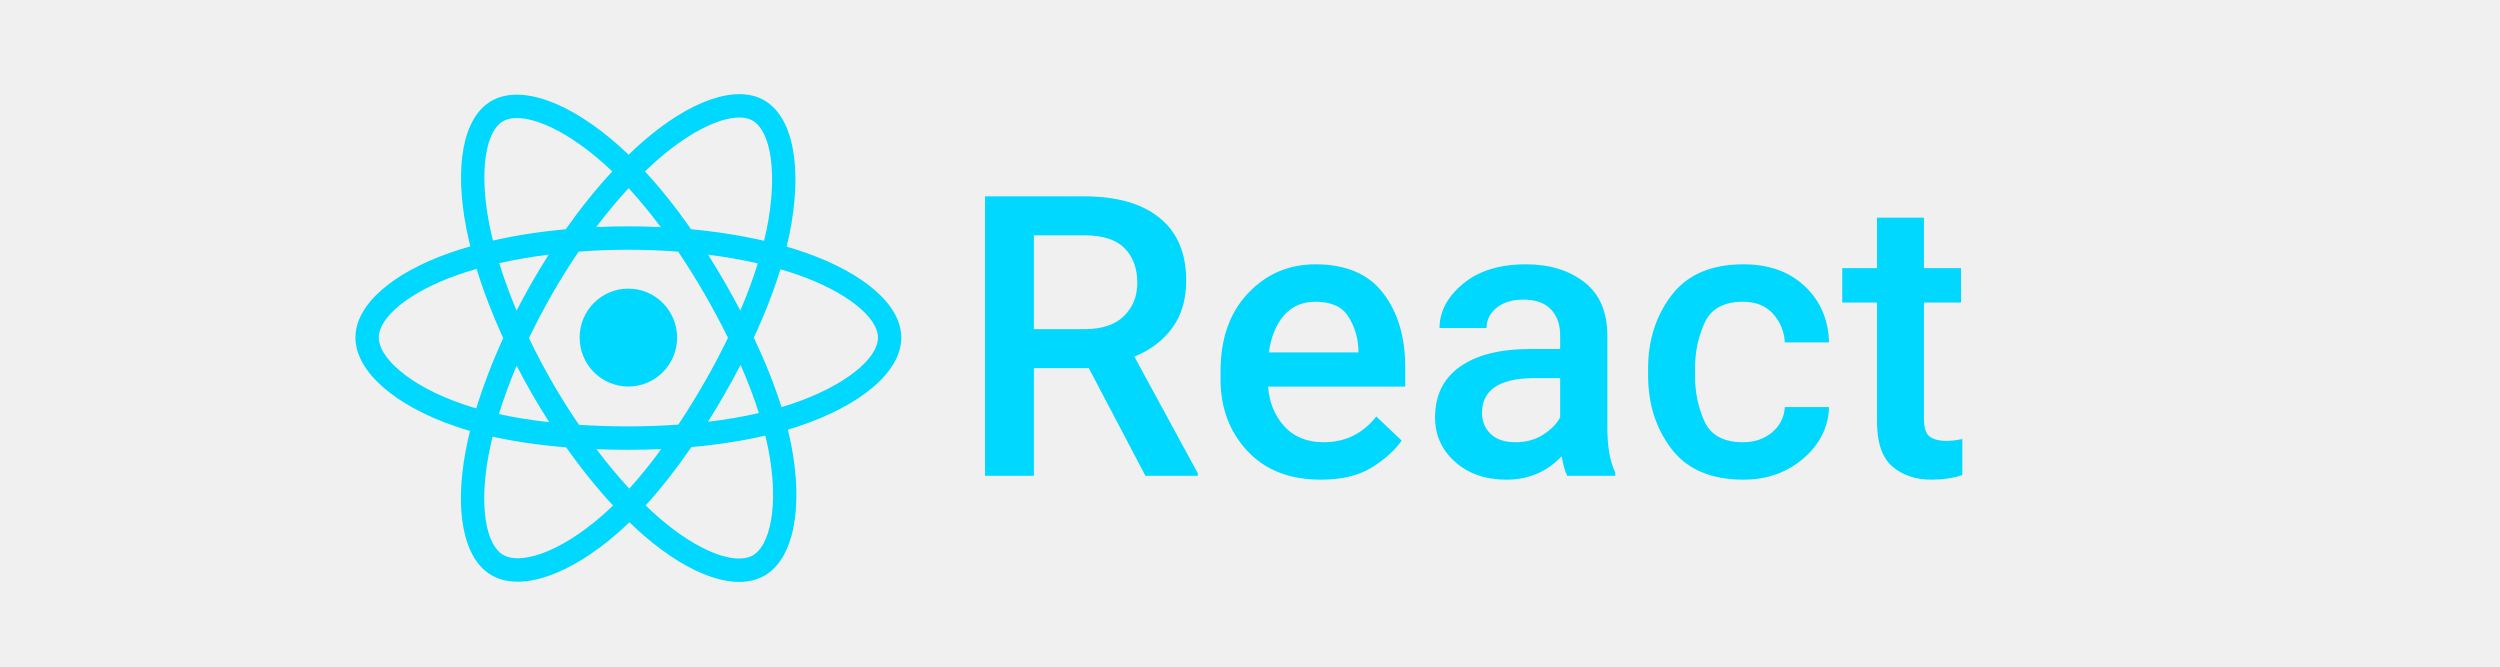
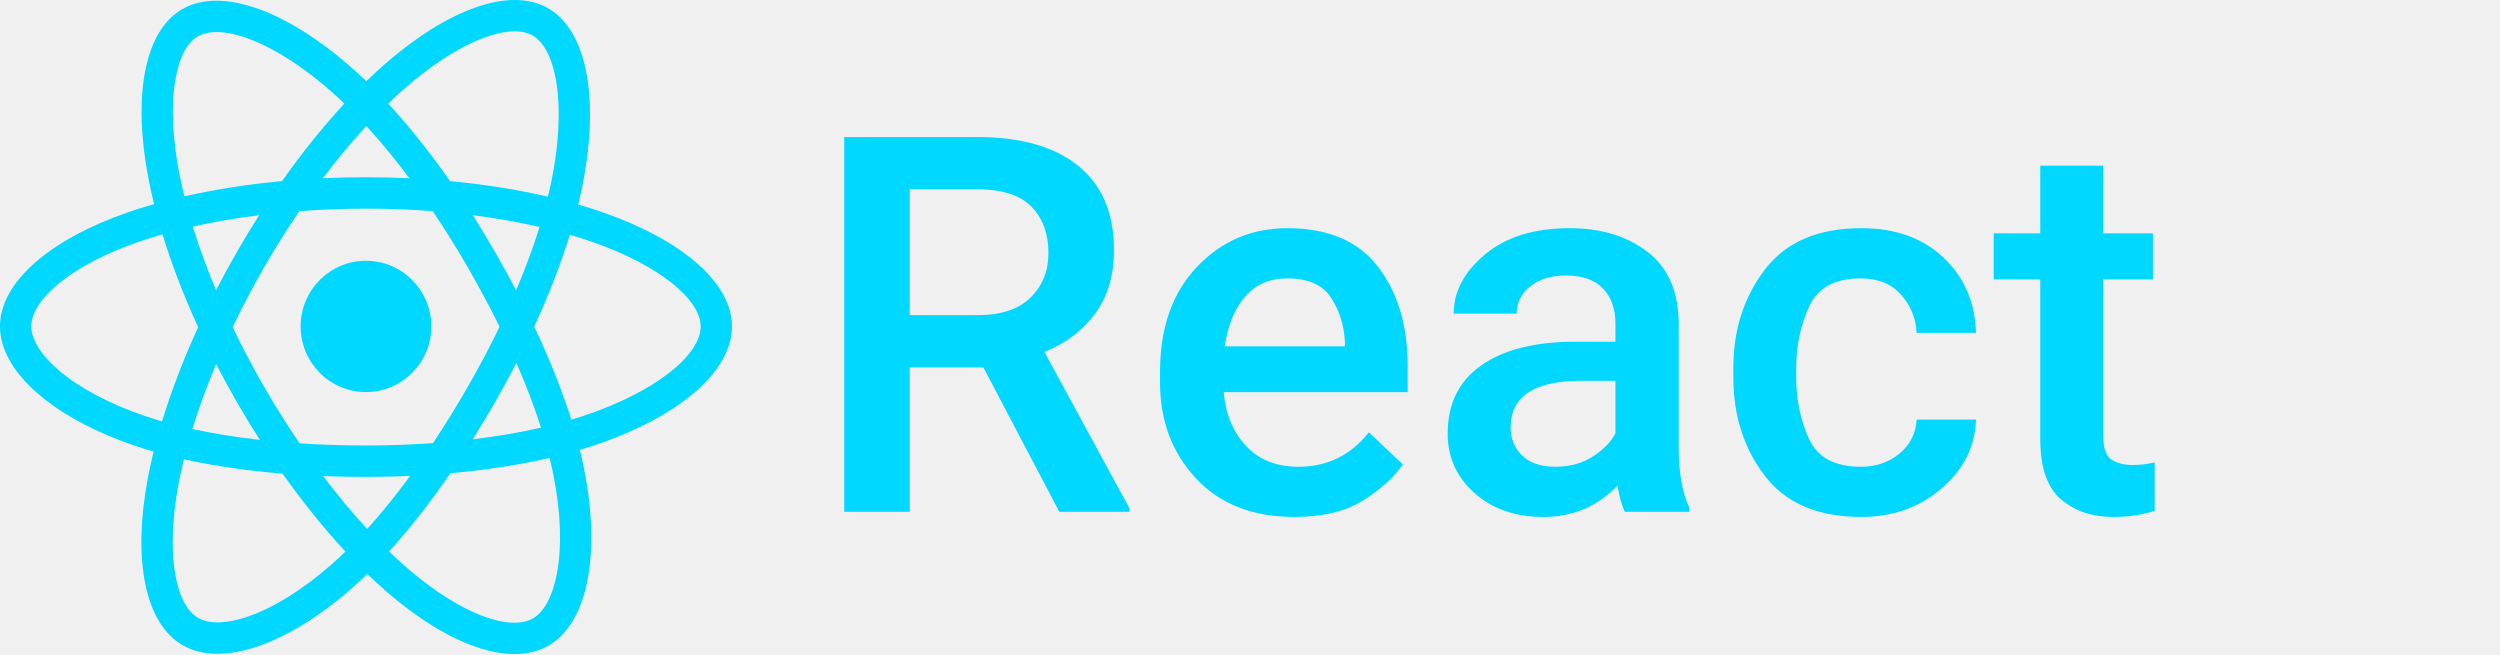
- <svg xmlns="http://www.w3.org/2000/svg" width="172" height="45.883" viewBox="0 0 172 45.883" version="1.1" id="svg1717">
+ <svg xmlns="http://www.w3.org/2000/svg" width="172" height="45" viewBox="0 0 172 45" version="1.1" id="svg1717">
  <defs id="defs1711">
    <linearGradient id="linearGradient-1-8" y2="105.422" x2="32.862" y1="21.346" x1="79.823" gradientTransform="scale(0.9368124,1.06745)" gradientUnits="userSpaceOnUse">
      <stop id="stop1421" offset="0%" stop-color="#41873F" />
      <stop id="stop1423" offset="32.88%" stop-color="#418B3D" />
      <stop id="stop1425" offset="63.52%" stop-color="#419637" />
      <stop id="stop1427" offset="93.19%" stop-color="#3FA92D" />
      <stop id="stop1429" offset="100%" stop-color="#3FAE2A" />
    </linearGradient>
    <mask id="mask-3-69" fill="#ffffff">
      <path d="m 57.903,1.849 c -1.849,-1.04 -4.045,-1.04 -5.894,0 L 3.352,29.934 c -1.849,1.04 -2.889,3.005 -2.889,5.085 V 91.305 c 0,2.08 1.156,4.045 2.889,5.085 l 48.657,28.085 c 1.849,1.04 4.045,1.04 5.894,0 L 106.561,96.39 c 1.849,-1.04 2.889,-3.005 2.889,-5.085 V 35.019 c 0,-2.08 -1.156,-4.045 -2.889,-5.085 z" id="use1503" />
    </mask>
    <linearGradient id="linearGradient-4-6" y2="-19.865" x2="184.674" y1="64.593" x1="51.369" gradientTransform="scale(0.9260189,1.079892)" gradientUnits="userSpaceOnUse">
      <stop id="stop1433" offset="13.76%" stop-color="#41873F" />
      <stop id="stop1435" offset="40.32%" stop-color="#54A044" />
      <stop id="stop1437" offset="71.36%" stop-color="#66B848" />
      <stop id="stop1439" offset="90.81%" stop-color="#6CC04A" />
    </linearGradient>
    <mask id="mask5" fill="#ffffff">
      <path d="m 57.903,1.849 c -1.849,-1.04 -4.045,-1.04 -5.894,0 L 3.352,29.934 c -1.849,1.04 -2.889,3.005 -2.889,5.085 V 91.305 c 0,2.08 1.156,4.045 2.889,5.085 l 48.657,28.085 c 1.849,1.04 4.045,1.04 5.894,0 L 106.561,96.39 c 1.849,-1.04 2.889,-3.005 2.889,-5.085 V 35.019 c 0,-2.08 -1.156,-4.045 -2.889,-5.085 z" id="use5" />
    </mask>
    <linearGradient id="linearGradient-5-0" y2="1.397" x2="60.6" y1="1.397" x1="5.443" gradientTransform="scale(1.632993,0.6123724)" gradientUnits="userSpaceOnUse">
      <stop id="stop1442" offset="9.192%" stop-color="#6CC04A" />
      <stop id="stop1444" offset="28.64%" stop-color="#66B848" />
      <stop id="stop1446" offset="59.68%" stop-color="#54A044" />
      <stop id="stop1448" offset="86.24%" stop-color="#41873F" />
    </linearGradient>
    <linearGradient id="linearGradient-6-0" y2="66.989" x2="120.279" y1="66.989" x1="-1.421" gradientTransform="scale(0.9251409,1.080917)" gradientUnits="userSpaceOnUse">
      <stop id="stop1451" offset="9.192%" stop-color="#6CC04A" />
      <stop id="stop1453" offset="28.64%" stop-color="#66B848" />
      <stop id="stop1455" offset="59.68%" stop-color="#54A044" />
      <stop id="stop1457" offset="86.24%" stop-color="#41873F" />
    </linearGradient>
    <linearGradient id="linearGradient-7-9" y2="68.363" x2="169.633" y1="68.363" x1="118.038" gradientTransform="scale(0.6546469,1.527541)" gradientUnits="userSpaceOnUse">
      <stop id="stop1460" offset="9.192%" stop-color="#6CC04A" />
      <stop id="stop1462" offset="28.64%" stop-color="#66B848" />
      <stop id="stop1464" offset="59.68%" stop-color="#54A044" />
      <stop id="stop1466" offset="86.24%" stop-color="#41873F" />
    </linearGradient>
    <linearGradient id="linearGradient-8-1" y2="150.752" x2="87.897" y1="150.752" x1="-1.039" gradientTransform="scale(1.265975,0.7899048)" gradientUnits="userSpaceOnUse">
      <stop id="stop1469" offset="9.192%" stop-color="#6CC04A" />
      <stop id="stop1471" offset="28.64%" stop-color="#66B848" />
      <stop id="stop1473" offset="59.68%" stop-color="#54A044" />
      <stop id="stop1475" offset="86.24%" stop-color="#41873F" />
    </linearGradient>
    <linearGradient id="linearGradient-9-2" y2="216.514" x2="46.004" y1="37.182" x1="100.854" gradientTransform="scale(1.265975,0.7899048)" gradientUnits="userSpaceOnUse">
      <stop id="stop1478" offset="0%" stop-color="#41873F" />
      <stop id="stop1480" offset="32.88%" stop-color="#418B3D" />
      <stop id="stop1482" offset="63.52%" stop-color="#419637" />
      <stop id="stop1484" offset="93.19%" stop-color="#3FA92D" />
      <stop id="stop1486" offset="100%" stop-color="#3FAE2A" />
    </linearGradient>
  </defs>
  <g id="layer1" transform="translate(-1.071882,-1077.437)">
-     <g style="stroke:none;stroke-opacity:0.953" id="layer1-7" transform="matrix(3.446924,0,0,3.446924,-364.1582,683.088)">
-       <g style="stroke:none;stroke-opacity:0.953" id="g851">
-         <rect y="114.76" x="112.43" height="12.185" width="33.676" id="rect1755-52" style="fill:none;fill-opacity:0;stroke:none;stroke-width:0.191;stroke-miterlimit:4;stroke-dasharray:none;stroke-opacity:0.953" />
-         <g style="stroke:none;stroke-opacity:0.953" id="g4" transform="matrix(0.04255924,0,0,0.04274535,113.0527,116.2851)">
-           <path d="m 210.483,73.824 c -2.656,-0.914 -5.408,-1.779 -8.241,-2.597 0.466,-1.901 0.893,-3.777 1.273,-5.621 6.238,-30.281 2.159,-54.676 -11.768,-62.707 -13.355,-7.701 -35.196,0.329 -57.254,19.525 -2.121,1.846 -4.248,3.8 -6.374,5.849 -1.417,-1.355 -2.831,-2.665 -4.242,-3.917 C 100.759,3.829 77.587,-4.822 63.673,3.233 50.33,10.957 46.379,33.89 51.995,62.588 c 0.542,2.772 1.176,5.603 1.893,8.481 -3.28,0.931 -6.446,1.923 -9.475,2.979 C 17.309,83.497 0,98.307 0,113.668 c 0,15.865 18.582,31.778 46.812,41.427 2.228,0.761 4.539,1.481 6.922,2.165 -0.773,3.113 -1.446,6.163 -2.01,9.138 -5.354,28.2 -1.173,50.591 12.134,58.266 13.745,7.926 36.812,-0.221 59.273,-19.855 1.775,-1.552 3.557,-3.198 5.342,-4.923 2.313,2.228 4.623,4.336 6.921,6.314 21.757,18.722 43.245,26.283 56.539,18.586 13.731,-7.949 18.193,-32.003 12.4,-61.268 -0.442,-2.235 -0.957,-4.518 -1.536,-6.842 1.62,-0.479 3.21,-0.973 4.761,-1.487 C 236.905,145.465 256,129.745 256,113.668 256,98.251 238.132,83.342 210.483,73.824 Z m -6.365,70.984 c -1.4,0.463 -2.836,0.911 -4.3,1.346 -3.24,-10.257 -7.613,-21.163 -12.964,-32.432 5.106,-11 9.31,-21.767 12.459,-31.958 2.619,0.758 5.161,1.557 7.61,2.401 23.69,8.155 38.14,20.213 38.14,29.504 0,9.896 -15.606,22.743 -40.946,31.14 z m -10.514,20.834 c 2.562,12.941 2.928,24.641 1.231,33.787 -1.525,8.219 -4.591,13.698 -8.382,15.893 -8.068,4.67 -25.321,-1.4 -43.927,-17.412 -2.133,-1.835 -4.282,-3.795 -6.437,-5.87 7.213,-7.889 14.423,-17.061 21.459,-27.246 12.376,-1.098 24.068,-2.894 34.671,-5.345 0.522,2.107 0.986,4.173 1.386,6.193 z M 87.276,214.515 c -7.882,2.784 -14.16,2.863 -17.955,0.675 -8.075,-4.657 -11.432,-22.636 -6.853,-46.752 0.524,-2.762 1.149,-5.599 1.868,-8.499 10.487,2.319 22.093,3.988 34.499,4.993 7.083,9.967 14.501,19.128 21.976,27.15 -1.633,1.577 -3.26,3.078 -4.878,4.492 -9.932,8.682 -19.886,14.842 -28.657,17.94 z M 50.349,144.747 c -12.483,-4.266 -22.792,-9.812 -29.858,-15.863 -6.349,-5.438 -9.555,-10.836 -9.555,-15.216 0,-9.322 13.898,-21.212 37.077,-29.293 2.812,-0.981 5.757,-1.905 8.812,-2.773 3.203,10.42 7.406,21.315 12.477,32.332 -5.137,11.18 -9.399,22.249 -12.634,32.791 -2.178,-0.626 -4.288,-1.285 -6.319,-1.979 z M 62.727,60.488 c -4.811,-24.587 -1.616,-43.135 6.425,-47.79 8.564,-4.958 27.503,2.111 47.463,19.835 1.276,1.133 2.557,2.318 3.841,3.545 -7.438,7.987 -14.788,17.079 -21.808,26.987 -12.04,1.116 -23.565,2.909 -34.161,5.309 -0.666,-2.68 -1.256,-5.313 -1.76,-7.887 z M 173.154,87.755 c -2.533,-4.375 -5.134,-8.647 -7.785,-12.803 8.168,1.033 15.994,2.403 23.343,4.081 -2.206,7.071 -4.956,14.465 -8.194,22.044 -2.322,-4.409 -4.778,-8.854 -7.365,-13.322 z M 128.122,43.894 c 5.044,5.465 10.096,11.566 15.065,18.187 C 138.18,61.844 133.111,61.721 128,61.721 c -5.063,0 -10.094,0.12 -15.07,0.353 4.974,-6.559 10.069,-12.652 15.192,-18.18 z M 82.802,87.831 c -2.53,4.388 -4.941,8.809 -7.227,13.238 C 72.391,93.516 69.666,86.089 67.441,78.917 c 7.304,-1.635 15.093,-2.971 23.209,-3.984 -2.688,4.194 -5.31,8.497 -7.848,12.897 z m 8.081,65.352 c -8.385,-0.936 -16.291,-2.203 -23.594,-3.793 2.261,-7.299 5.046,-14.885 8.298,-22.601 2.292,4.426 4.712,8.849 7.258,13.246 h 4.55e-4 c 2.593,4.48 5.28,8.868 8.038,13.147 z m 37.541,31.03 c -5.183,-5.593 -10.353,-11.779 -15.403,-18.433 4.902,0.192 9.899,0.291 14.978,0.291 5.218,0 10.376,-0.118 15.453,-0.344 -4.985,6.774 -10.019,12.97 -15.029,18.486 z m 52.198,-57.817 c 3.422,7.799 6.306,15.345 8.596,22.52 -7.423,1.693 -15.436,3.057 -23.88,4.071 2.658,-4.211 5.281,-8.557 7.859,-13.026 2.608,-4.522 5.084,-9.051 7.425,-13.564 z m -16.898,8.101 c -4.002,6.939 -8.11,13.562 -12.281,19.815 -7.597,0.543 -15.445,0.823 -23.444,0.823 -7.967,0 -15.716,-0.247 -23.178,-0.732 -4.339,-6.334 -8.537,-12.978 -12.513,-19.846 h 9.11e-4 c -3.966,-6.85 -7.616,-13.757 -10.923,-20.626 3.306,-6.885 6.947,-13.8 10.89,-20.638 l -9.11e-4,0.001 c 3.953,-6.856 8.114,-13.467 12.413,-19.761 7.613,-0.576 15.421,-0.876 23.311,-0.876 H 128 c 7.926,0 15.743,0.303 23.354,0.883 4.233,6.249 8.366,12.838 12.335,19.695 4.014,6.934 7.701,13.803 11.036,20.54 -3.325,6.853 -7.004,13.792 -11,20.722 z M 186.285,12.373 c 8.573,4.944 11.906,24.881 6.52,51.026 -0.344,1.668 -0.73,3.367 -1.151,5.089 -10.621,-2.451 -22.154,-4.274 -34.229,-5.407 -7.034,-10.017 -14.324,-19.124 -21.641,-27.008 1.967,-1.892 3.932,-3.697 5.888,-5.4 C 160.572,14.226 178.237,7.732 186.285,12.373 Z M 128,90.808 c 12.625,0 22.86,10.234 22.86,22.86 0,12.625 -10.235,22.86 -22.86,22.86 -12.625,0 -22.86,-10.235 -22.86,-22.86 0,-12.625 10.235,-22.86 22.86,-22.86 z" id="path2" style="fill:#00d8ff;stroke:none;stroke-opacity:0.953" />
-         </g>
-         <g style="stroke:none;stroke-opacity:0.953" id="g5169-4" transform="matrix(0.07065422,0,0,0.06990658,120.444,58.38108)">
-           <text id="text4793-3-4" y="937.288" x="65.077" style="font-style:normal;font-weight:normal;font-size:112.231px;line-height:1.25;font-family:sans-serif;letter-spacing:0px;word-spacing:0px;fill:#00d8ff;fill-opacity:1;stroke:none;stroke-width:2.806;stroke-opacity:0.953" xml:space="preserve">
-             <tspan style="font-style:normal;font-variant:normal;font-weight:500;font-stretch:normal;font-size:112.232px;font-family:Roboto;-inkscape-font-specification:'Roboto, Medium';font-variant-ligatures:normal;font-variant-caps:normal;font-variant-numeric:normal;font-feature-settings:normal;text-align:start;writing-mode:lr-tb;text-anchor:start;fill:#00d8ff;fill-opacity:1;stroke:none;stroke-width:2.806;stroke-opacity:0.953" y="937.288" x="65.077" id="tspan4791-6-4">React</tspan>
-           </text>
-           <text id="text4793-8-4" y="988.809" x="129.899" style="font-style:normal;font-weight:normal;font-size:40px;line-height:1.25;font-family:sans-serif;letter-spacing:0px;word-spacing:0px;fill:#ffffff;fill-opacity:1;stroke:none;stroke-opacity:0.953" xml:space="preserve" />
-         </g>
+     <g id="g5" transform="matrix(1.251518,0,0,1.251518,-3.14784,-187.9344)">
+       <g style="stroke:none;stroke-opacity:0.953" id="g1" transform="matrix(0.157177,0,0,0.1578643,3.371682,1011.069)">
+         <path d="m 210.483,73.824 c -2.656,-0.914 -5.408,-1.779 -8.241,-2.597 0.466,-1.901 0.893,-3.777 1.273,-5.621 6.238,-30.281 2.159,-54.676 -11.768,-62.707 -13.355,-7.701 -35.196,0.329 -57.254,19.525 -2.121,1.846 -4.248,3.8 -6.374,5.849 -1.417,-1.355 -2.831,-2.665 -4.242,-3.917 C 100.759,3.829 77.587,-4.822 63.673,3.233 50.33,10.957 46.379,33.89 51.995,62.588 c 0.542,2.772 1.176,5.603 1.893,8.481 -3.28,0.931 -6.446,1.923 -9.475,2.979 C 17.309,83.497 0,98.307 0,113.668 c 0,15.865 18.582,31.778 46.812,41.427 2.228,0.761 4.539,1.481 6.922,2.165 -0.773,3.113 -1.446,6.163 -2.01,9.138 -5.354,28.2 -1.173,50.591 12.134,58.266 13.745,7.926 36.812,-0.221 59.273,-19.855 1.775,-1.552 3.557,-3.198 5.342,-4.923 2.313,2.228 4.623,4.336 6.921,6.314 21.757,18.722 43.245,26.283 56.539,18.586 13.731,-7.949 18.193,-32.003 12.4,-61.268 -0.442,-2.235 -0.957,-4.518 -1.536,-6.842 1.62,-0.479 3.21,-0.973 4.761,-1.487 C 236.905,145.465 256,129.745 256,113.668 256,98.251 238.132,83.342 210.483,73.824 Z m -6.365,70.984 c -1.4,0.463 -2.836,0.911 -4.3,1.346 -3.24,-10.257 -7.613,-21.163 -12.964,-32.432 5.106,-11 9.31,-21.767 12.459,-31.958 2.619,0.758 5.161,1.557 7.61,2.401 23.69,8.155 38.14,20.213 38.14,29.504 0,9.896 -15.606,22.743 -40.946,31.14 z m -10.514,20.834 c 2.562,12.941 2.928,24.641 1.231,33.787 -1.525,8.219 -4.591,13.698 -8.382,15.893 -8.068,4.67 -25.321,-1.4 -43.927,-17.412 -2.133,-1.835 -4.282,-3.795 -6.437,-5.87 7.213,-7.889 14.423,-17.061 21.459,-27.246 12.376,-1.098 24.068,-2.894 34.671,-5.345 0.522,2.107 0.986,4.173 1.386,6.193 z M 87.276,214.515 c -7.882,2.784 -14.16,2.863 -17.955,0.675 -8.075,-4.657 -11.432,-22.636 -6.853,-46.752 0.524,-2.762 1.149,-5.599 1.868,-8.499 10.487,2.319 22.093,3.988 34.499,4.993 7.083,9.967 14.501,19.128 21.976,27.15 -1.633,1.577 -3.26,3.078 -4.878,4.492 -9.932,8.682 -19.886,14.842 -28.657,17.94 z M 50.349,144.747 c -12.483,-4.266 -22.792,-9.812 -29.858,-15.863 -6.349,-5.438 -9.555,-10.836 -9.555,-15.216 0,-9.322 13.898,-21.212 37.077,-29.293 2.812,-0.981 5.757,-1.905 8.812,-2.773 3.203,10.42 7.406,21.315 12.477,32.332 -5.137,11.18 -9.399,22.249 -12.634,32.791 -2.178,-0.626 -4.288,-1.285 -6.319,-1.979 z M 62.727,60.488 c -4.811,-24.587 -1.616,-43.135 6.425,-47.79 8.564,-4.958 27.503,2.111 47.463,19.835 1.276,1.133 2.557,2.318 3.841,3.545 -7.438,7.987 -14.788,17.079 -21.808,26.987 -12.04,1.116 -23.565,2.909 -34.161,5.309 -0.666,-2.68 -1.256,-5.313 -1.76,-7.887 z M 173.154,87.755 c -2.533,-4.375 -5.134,-8.647 -7.785,-12.803 8.168,1.033 15.994,2.403 23.343,4.081 -2.206,7.071 -4.956,14.465 -8.194,22.044 -2.322,-4.409 -4.778,-8.854 -7.365,-13.322 z M 128.122,43.894 c 5.044,5.465 10.096,11.566 15.065,18.187 C 138.18,61.844 133.111,61.721 128,61.721 c -5.063,0 -10.094,0.12 -15.07,0.353 4.974,-6.559 10.069,-12.652 15.192,-18.18 z M 82.802,87.831 c -2.53,4.388 -4.941,8.809 -7.227,13.238 C 72.391,93.516 69.666,86.089 67.441,78.917 c 7.304,-1.635 15.093,-2.971 23.209,-3.984 -2.688,4.194 -5.31,8.497 -7.848,12.897 z m 8.081,65.352 c -8.385,-0.936 -16.291,-2.203 -23.594,-3.793 2.261,-7.299 5.046,-14.885 8.298,-22.601 2.292,4.426 4.712,8.849 7.258,13.246 h 4.55e-4 c 2.593,4.48 5.28,8.868 8.038,13.147 z m 37.541,31.03 c -5.183,-5.593 -10.353,-11.779 -15.403,-18.433 4.902,0.192 9.899,0.291 14.978,0.291 5.218,0 10.376,-0.118 15.453,-0.344 -4.985,6.774 -10.019,12.97 -15.029,18.486 z m 52.198,-57.817 c 3.422,7.799 6.306,15.345 8.596,22.52 -7.423,1.693 -15.436,3.057 -23.88,4.071 2.658,-4.211 5.281,-8.557 7.859,-13.026 2.608,-4.522 5.084,-9.051 7.425,-13.564 z m -16.898,8.101 c -4.002,6.939 -8.11,13.562 -12.281,19.815 -7.597,0.543 -15.445,0.823 -23.444,0.823 -7.967,0 -15.716,-0.247 -23.178,-0.732 -4.339,-6.334 -8.537,-12.978 -12.513,-19.846 h 9.11e-4 c -3.966,-6.85 -7.616,-13.757 -10.923,-20.626 3.306,-6.885 6.947,-13.8 10.89,-20.638 l -9.11e-4,0.001 c 3.953,-6.856 8.114,-13.467 12.413,-19.761 7.613,-0.576 15.421,-0.876 23.311,-0.876 H 128 c 7.926,0 15.743,0.303 23.354,0.883 4.233,6.249 8.366,12.838 12.335,19.695 4.014,6.934 7.701,13.803 11.036,20.54 -3.325,6.853 -7.004,13.792 -11,20.722 z M 186.285,12.373 c 8.573,4.944 11.906,24.881 6.52,51.026 -0.344,1.668 -0.73,3.367 -1.151,5.089 -10.621,-2.451 -22.154,-4.274 -34.229,-5.407 -7.034,-10.017 -14.324,-19.124 -21.641,-27.008 1.967,-1.892 3.932,-3.697 5.888,-5.4 C 160.572,14.226 178.237,7.732 186.285,12.373 Z M 128,90.808 c 12.625,0 22.86,10.234 22.86,22.86 0,12.625 -10.235,22.86 -22.86,22.86 -12.625,0 -22.86,-10.235 -22.86,-22.86 0,-12.625 10.235,-22.86 22.86,-22.86 z" id="path1" style="fill:#00d8ff;stroke:none;stroke-opacity:0.953" />
+       </g>
+       <g style="stroke:none;stroke-opacity:0.953" id="g2" transform="matrix(0.2609355,0,0,0.2581743,30.6687,797.2216)">
+         <text id="text1" y="937.288" x="65.077" style="font-style:normal;font-weight:normal;font-size:112.231px;line-height:1.25;font-family:sans-serif;letter-spacing:0px;word-spacing:0px;fill:#00d8ff;fill-opacity:1;stroke:none;stroke-width:2.806;stroke-opacity:0.953" xml:space="preserve">
+           <tspan style="font-style:normal;font-variant:normal;font-weight:500;font-stretch:normal;font-size:112.232px;font-family:Roboto;-inkscape-font-specification:'Roboto, Medium';font-variant-ligatures:normal;font-variant-caps:normal;font-variant-numeric:normal;font-feature-settings:normal;text-align:start;writing-mode:lr-tb;text-anchor:start;fill:#00d8ff;fill-opacity:1;stroke:none;stroke-width:2.806;stroke-opacity:0.953" y="937.288" x="65.077" id="tspan1">React</tspan>
+         </text>
+         <text id="text2" y="988.809" x="129.899" style="font-style:normal;font-weight:normal;font-size:40px;line-height:1.25;font-family:sans-serif;letter-spacing:0px;word-spacing:0px;fill:#ffffff;fill-opacity:1;stroke:none;stroke-opacity:0.953" xml:space="preserve" />
      </g>
    </g>
  </g>
</svg>
